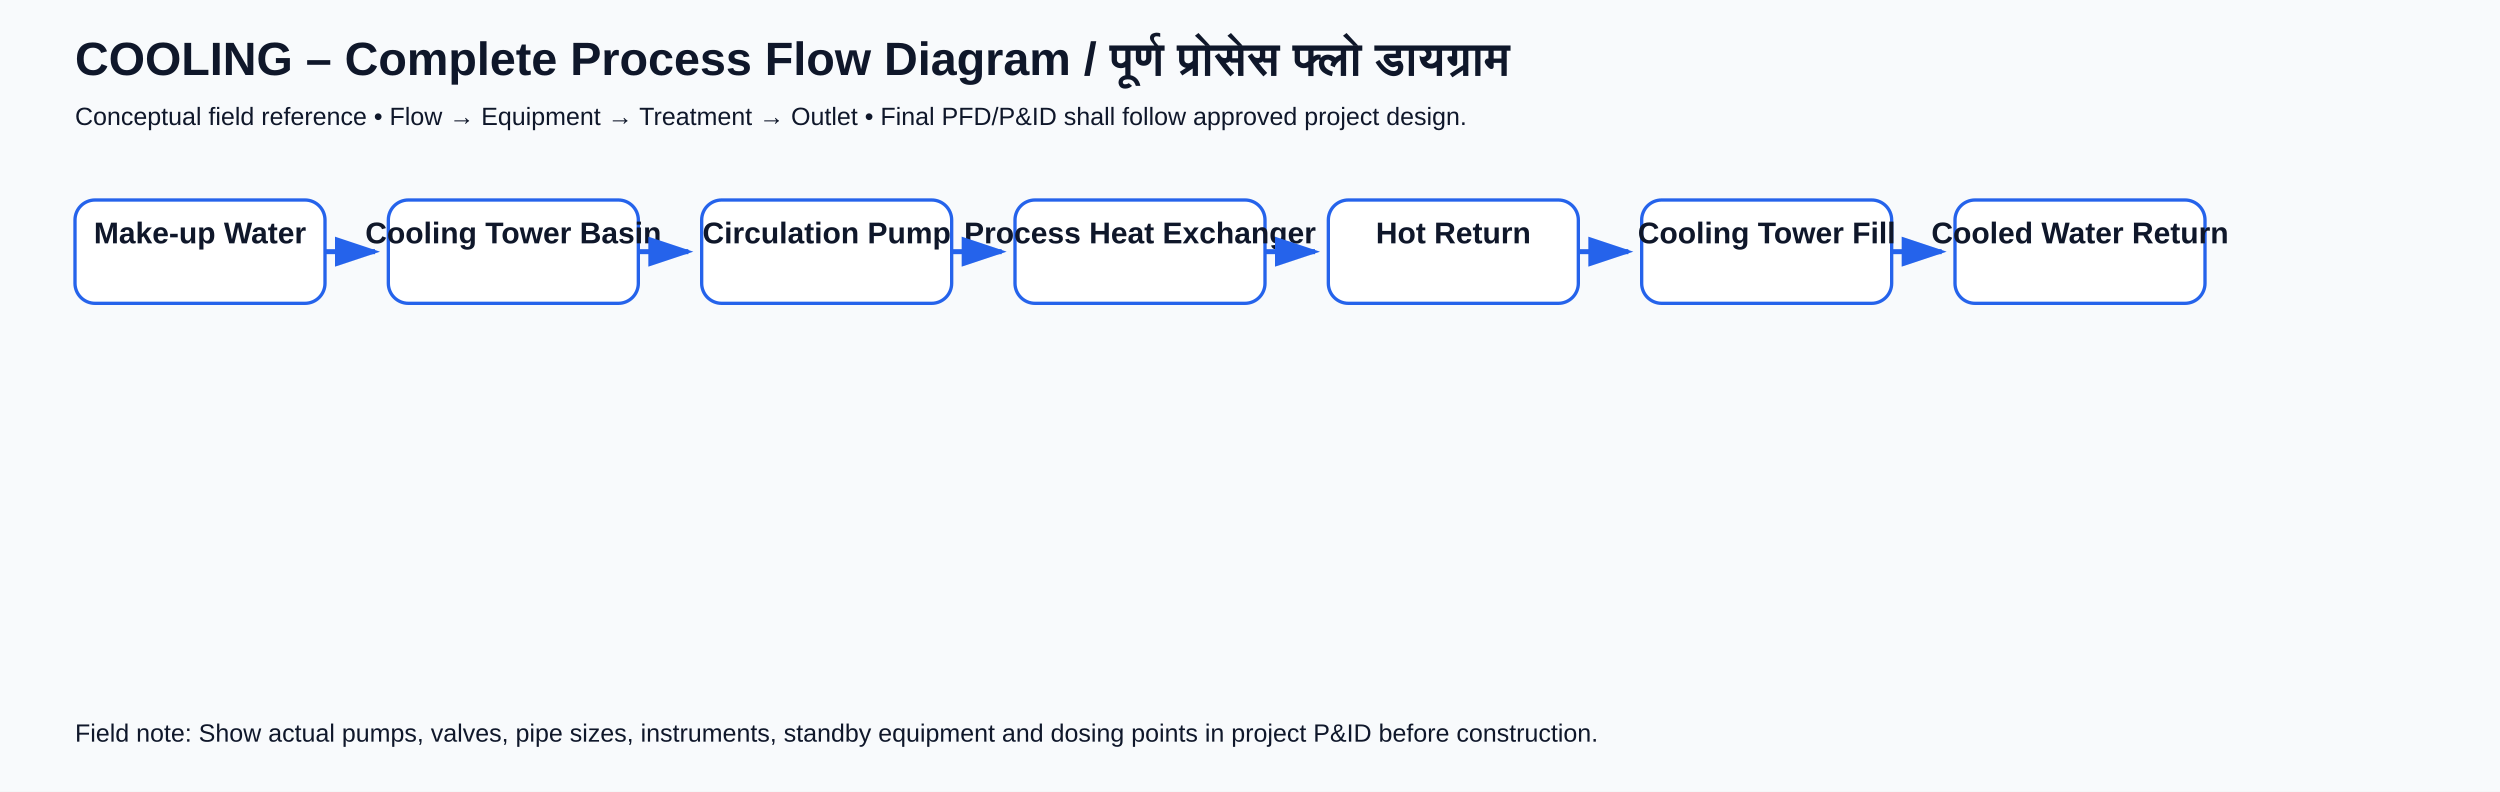
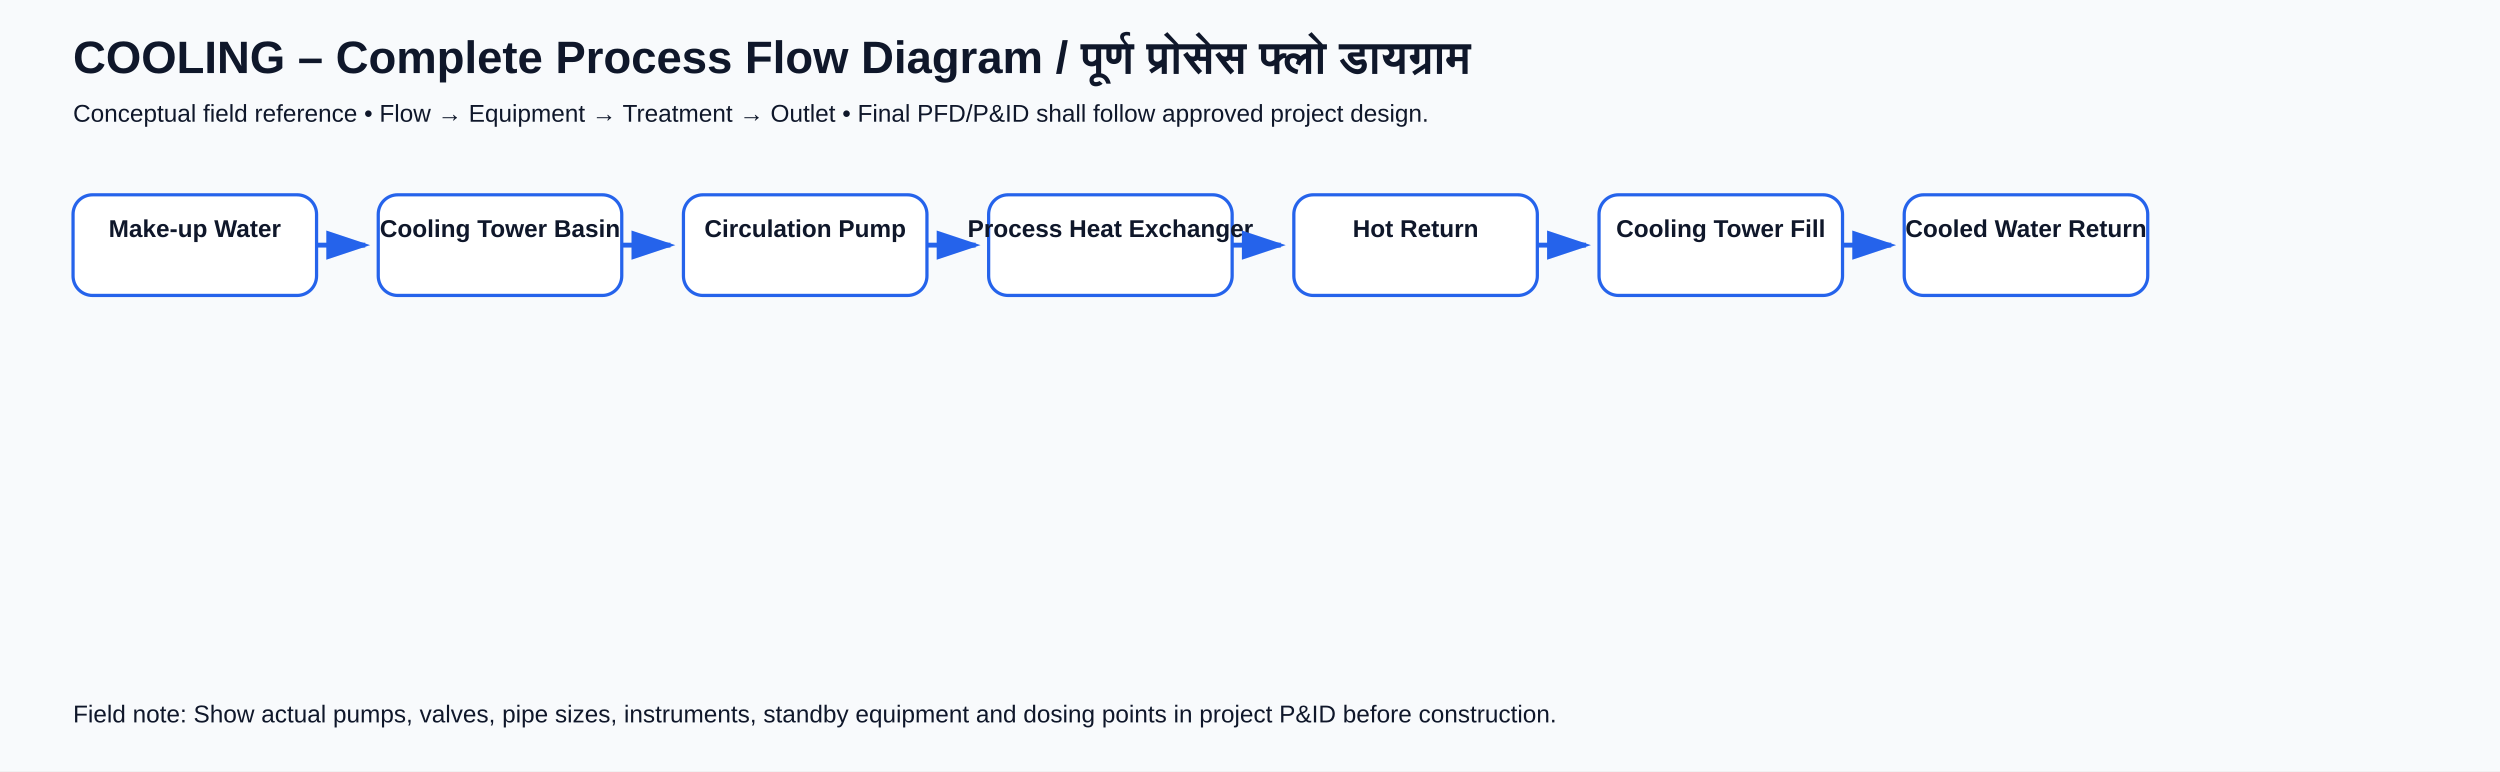
- <svg xmlns="http://www.w3.org/2000/svg" width="1500" height="475" viewBox="0 0 1500 475">
+ <svg xmlns="http://www.w3.org/2000/svg" width="1540" height="475" viewBox="0 0 1540 475">
  <defs>
    <marker id="a" markerWidth="10" markerHeight="10" refX="8" refY="3" orient="auto">
      <path d="M0,0 L0,6 L9,3 z" fill="#2563eb" />
    </marker>
-     <style>.t{font-family:Arial,sans-serif;fill:#0f172a}.b{fill:#fff;stroke:#2563eb;stroke-width:2}.l{stroke:#2563eb;stroke-width:3;fill:none;marker-end:url(#a)}.s{font-size:18px;font-weight:700}.n{font-size:15px}.h{font-size:28px;font-weight:700}</style>
+     <style>.t{font-family:Arial,sans-serif;fill:#0f172a}.b{fill:#fff;stroke:#2563eb;stroke-width:2}.l{stroke:#2563eb;stroke-width:3;fill:none;marker-end:url(#a)}.s{font-size:15px;font-weight:700}.n{font-size:15px}.h{font-size:28px;font-weight:700}</style>
  </defs>
  <rect width="100%" height="100%" fill="#f8fafc" />
  <text class="t h" x="45" y="45">COOLING – Complete Process Flow Diagram / पूर्ण प्रोसेस फ्लो डायग्राम</text>
  <text class="t n" x="45" y="75">Conceptual field reference • Flow → Equipment → Treatment → Outlet • Final PFD/P&amp;ID shall follow approved project design.</text>
  <rect class="b" x="45" y="120" rx="12" width="150" height="62" />
  <text class="t s" text-anchor="middle" x="120.0" y="146">Make-up Water</text>
  <rect class="b" x="233" y="120" rx="12" width="150" height="62" />
  <text class="t s" text-anchor="middle" x="308.0" y="146">Cooling Tower Basin</text>
  <rect class="b" x="421" y="120" rx="12" width="150" height="62" />
  <text class="t s" text-anchor="middle" x="496.0" y="146">Circulation Pump</text>
  <rect class="b" x="609" y="120" rx="12" width="150" height="62" />
  <text class="t s" text-anchor="middle" x="684.0" y="146">Process Heat Exchanger</text>
  <rect class="b" x="797" y="120" rx="12" width="150" height="62" />
  <text class="t s" text-anchor="middle" x="872.0" y="146">Hot Return</text>
  <rect class="b" x="985" y="120" rx="12" width="150" height="62" />
  <text class="t s" text-anchor="middle" x="1060.0" y="146">Cooling Tower Fill</text>
  <rect class="b" x="1173" y="120" rx="12" width="150" height="62" />
  <text class="t s" text-anchor="middle" x="1248.0" y="146">Cooled Water Return</text>
  <path class="l" d="M195,151.0 L225,151.0" />
  <path class="l" d="M383,151.0 L413,151.0" />
  <path class="l" d="M571,151.0 L601,151.0" />
  <path class="l" d="M759,151.0 L789,151.0" />
  <path class="l" d="M947,151.0 L977,151.0" />
  <path class="l" d="M1135,151.0 L1165,151.0" />
  <text class="t n" x="45" y="445">Field note: Show actual pumps, valves, pipe sizes, instruments, standby equipment and dosing points in project P&amp;ID before construction.</text>
</svg>
